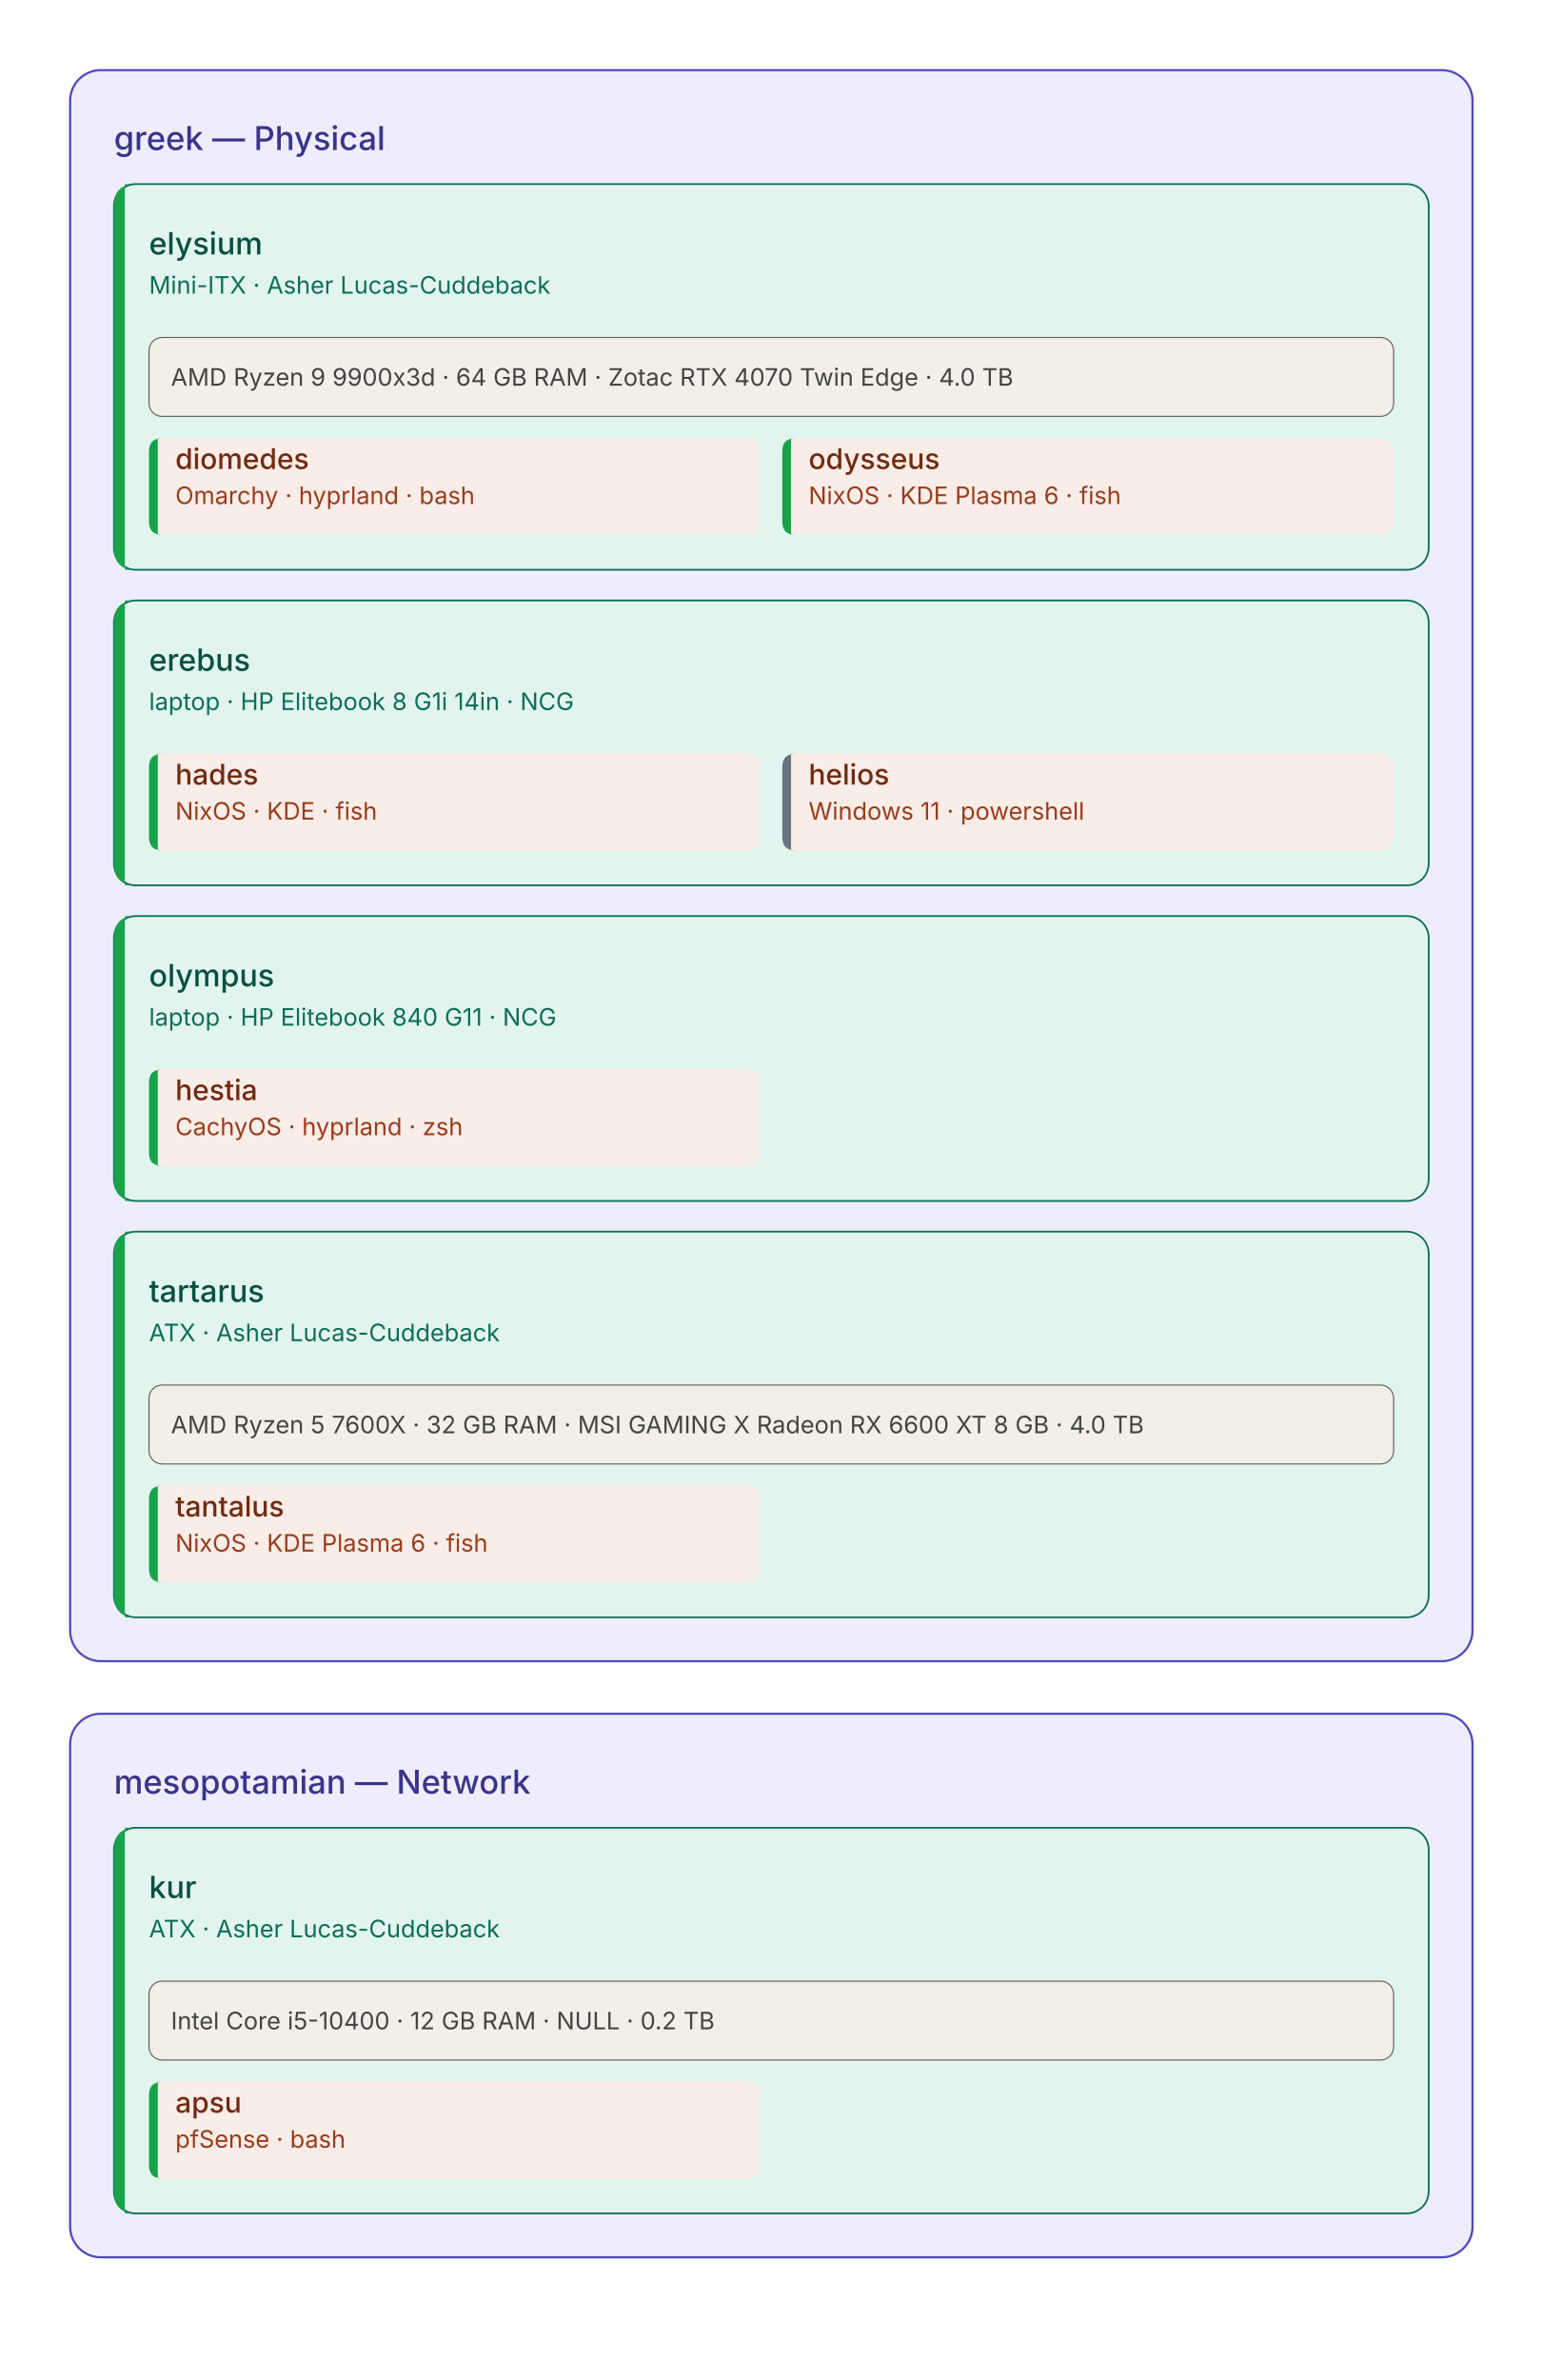
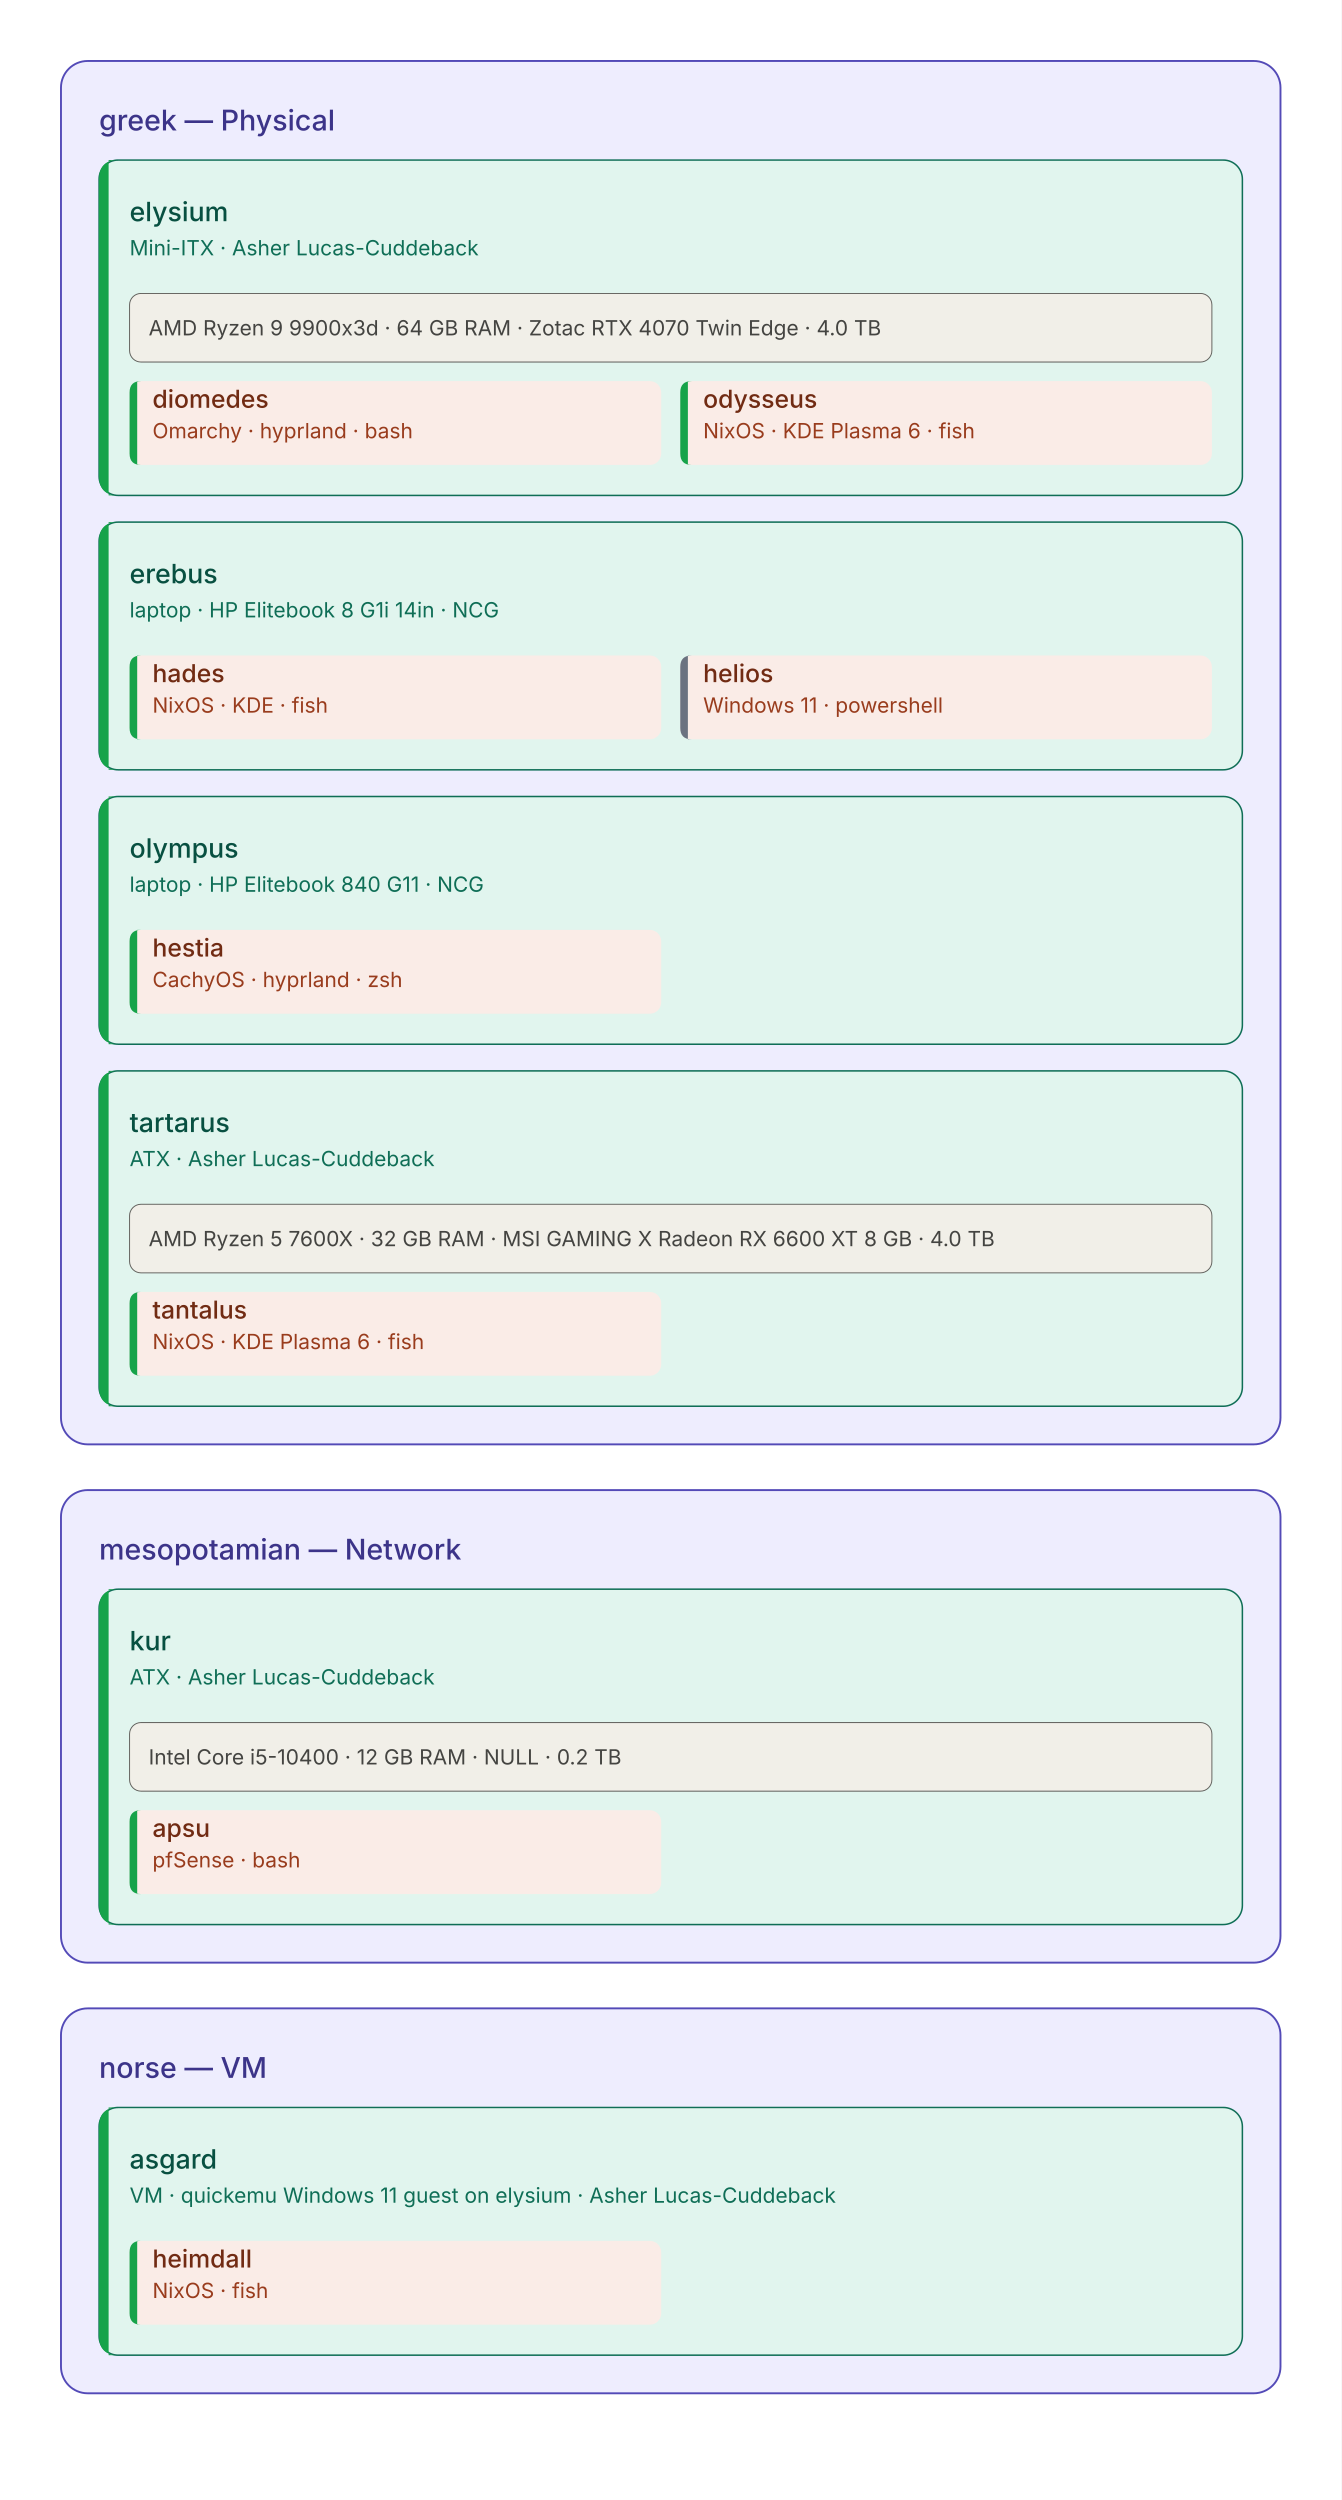
- <svg xmlns="http://www.w3.org/2000/svg" width="704" height="1086" viewBox="0 0 704 1086" font-family="system-ui, -apple-system, 'Segoe UI', sans-serif">
-   <rect width="704" height="1086" fill="#FFFFFF" />
+ <svg xmlns="http://www.w3.org/2000/svg" width="704" height="1312" viewBox="0 0 704 1312" font-family="system-ui, -apple-system, 'Segoe UI', sans-serif">
+   <rect width="704" height="1312" fill="#FFFFFF" />
  <rect x="32" y="32" width="640" height="726" rx="14" fill="#EEEDFE" stroke="#534AB7" stroke-width="1.0" />
  <text x="52" y="63" text-anchor="start" font-size="15" font-weight="500" fill="#3C3489" dominant-baseline="central">greek  —  Physical</text>
  <rect x="52" y="84" width="600" height="176" rx="10" fill="#E1F5EE" stroke="#0F6E56" stroke-width="0.8" />
  <path d="M 57,84 L 62,84 Q 52,84 52,94 L 52,250 Q 52,260 62,260 L 57,260 Z" fill="#16A34A" />
  <text x="68" y="111" text-anchor="start" font-size="14" font-weight="500" fill="#085041" dominant-baseline="central">elysium</text>
  <text x="68" y="130" text-anchor="start" font-size="11" font-weight="400" fill="#0F6E56" dominant-baseline="central">Mini-ITX  ·  Asher Lucas-Cuddeback</text>
  <rect x="68" y="154" width="568" height="36" rx="6" fill="#F1EFE8" stroke="#5F5E5A" stroke-width="0.5" />
  <text x="78" y="172" text-anchor="start" font-size="11" font-weight="400" fill="#444441" dominant-baseline="central">AMD Ryzen 9 9900x3d  ·  64 GB RAM  ·  Zotac RTX 4070 Twin Edge  ·  4.0 TB</text>
  <rect x="68" y="200" width="279" height="44" rx="6" fill="#FAECE7" stroke="none" stroke-width="1.0" />
  <path d="M 72,200 L 74,200 Q 68,200 68,206 L 68,238 Q 68,244 74,244 L 72,244 Z" fill="#16A34A" />
  <text x="80" y="214" text-anchor="start" font-size="13" font-weight="500" fill="#712B13" dominant-baseline="auto">diomedes</text>
  <text x="80" y="230" text-anchor="start" font-size="11" font-weight="400" fill="#993C1D" dominant-baseline="auto">Omarchy  ·  hyprland  ·  bash</text>
  <rect x="357" y="200" width="279" height="44" rx="6" fill="#FAECE7" stroke="none" stroke-width="1.0" />
  <path d="M 361,200 L 363,200 Q 357,200 357,206 L 357,238 Q 357,244 363,244 L 361,244 Z" fill="#16A34A" />
  <text x="369" y="214" text-anchor="start" font-size="13" font-weight="500" fill="#712B13" dominant-baseline="auto">odysseus</text>
  <text x="369" y="230" text-anchor="start" font-size="11" font-weight="400" fill="#993C1D" dominant-baseline="auto">NixOS  ·  KDE Plasma 6  ·  fish</text>
  <rect x="52" y="274" width="600" height="130" rx="10" fill="#E1F5EE" stroke="#0F6E56" stroke-width="0.8" />
  <path d="M 57,274 L 62,274 Q 52,274 52,284 L 52,394 Q 52,404 62,404 L 57,404 Z" fill="#16A34A" />
  <text x="68" y="301" text-anchor="start" font-size="14" font-weight="500" fill="#085041" dominant-baseline="central">erebus</text>
  <text x="68" y="320" text-anchor="start" font-size="11" font-weight="400" fill="#0F6E56" dominant-baseline="central">laptop  ·  HP Elitebook 8 G1i 14in  ·  NCG</text>
  <rect x="68" y="344" width="279" height="44" rx="6" fill="#FAECE7" stroke="none" stroke-width="1.0" />
  <path d="M 72,344 L 74,344 Q 68,344 68,350 L 68,382 Q 68,388 74,388 L 72,388 Z" fill="#16A34A" />
  <text x="80" y="358" text-anchor="start" font-size="13" font-weight="500" fill="#712B13" dominant-baseline="auto">hades</text>
  <text x="80" y="374" text-anchor="start" font-size="11" font-weight="400" fill="#993C1D" dominant-baseline="auto">NixOS  ·  KDE  ·  fish</text>
  <rect x="357" y="344" width="279" height="44" rx="6" fill="#FAECE7" stroke="none" stroke-width="1.0" />
  <path d="M 361,344 L 363,344 Q 357,344 357,350 L 357,382 Q 357,388 363,388 L 361,388 Z" fill="#6B7280" />
  <text x="369" y="358" text-anchor="start" font-size="13" font-weight="500" fill="#712B13" dominant-baseline="auto">helios</text>
  <text x="369" y="374" text-anchor="start" font-size="11" font-weight="400" fill="#993C1D" dominant-baseline="auto">Windows 11  ·  powershell</text>
  <rect x="52" y="418" width="600" height="130" rx="10" fill="#E1F5EE" stroke="#0F6E56" stroke-width="0.8" />
  <path d="M 57,418 L 62,418 Q 52,418 52,428 L 52,538 Q 52,548 62,548 L 57,548 Z" fill="#16A34A" />
  <text x="68" y="445" text-anchor="start" font-size="14" font-weight="500" fill="#085041" dominant-baseline="central">olympus</text>
  <text x="68" y="464" text-anchor="start" font-size="11" font-weight="400" fill="#0F6E56" dominant-baseline="central">laptop  ·  HP Elitebook 840 G11  ·  NCG</text>
  <rect x="68" y="488" width="279" height="44" rx="6" fill="#FAECE7" stroke="none" stroke-width="1.0" />
  <path d="M 72,488 L 74,488 Q 68,488 68,494 L 68,526 Q 68,532 74,532 L 72,532 Z" fill="#16A34A" />
  <text x="80" y="502" text-anchor="start" font-size="13" font-weight="500" fill="#712B13" dominant-baseline="auto">hestia</text>
  <text x="80" y="518" text-anchor="start" font-size="11" font-weight="400" fill="#993C1D" dominant-baseline="auto">CachyOS  ·  hyprland  ·  zsh</text>
  <rect x="52" y="562" width="600" height="176" rx="10" fill="#E1F5EE" stroke="#0F6E56" stroke-width="0.8" />
  <path d="M 57,562 L 62,562 Q 52,562 52,572 L 52,728 Q 52,738 62,738 L 57,738 Z" fill="#16A34A" />
  <text x="68" y="589" text-anchor="start" font-size="14" font-weight="500" fill="#085041" dominant-baseline="central">tartarus</text>
  <text x="68" y="608" text-anchor="start" font-size="11" font-weight="400" fill="#0F6E56" dominant-baseline="central">ATX  ·  Asher Lucas-Cuddeback</text>
  <rect x="68" y="632" width="568" height="36" rx="6" fill="#F1EFE8" stroke="#5F5E5A" stroke-width="0.5" />
  <text x="78" y="650" text-anchor="start" font-size="11" font-weight="400" fill="#444441" dominant-baseline="central">AMD Ryzen 5 7600X  ·  32 GB RAM  ·  MSI GAMING X Radeon RX 6600 XT 8 GB  ·  4.0 TB</text>
  <rect x="68" y="678" width="279" height="44" rx="6" fill="#FAECE7" stroke="none" stroke-width="1.0" />
  <path d="M 72,678 L 74,678 Q 68,678 68,684 L 68,716 Q 68,722 74,722 L 72,722 Z" fill="#16A34A" />
  <text x="80" y="692" text-anchor="start" font-size="13" font-weight="500" fill="#712B13" dominant-baseline="auto">tantalus</text>
  <text x="80" y="708" text-anchor="start" font-size="11" font-weight="400" fill="#993C1D" dominant-baseline="auto">NixOS  ·  KDE Plasma 6  ·  fish</text>
  <rect x="32" y="782" width="640" height="248" rx="14" fill="#EEEDFE" stroke="#534AB7" stroke-width="1.0" />
  <text x="52" y="813" text-anchor="start" font-size="15" font-weight="500" fill="#3C3489" dominant-baseline="central">mesopotamian  —  Network</text>
  <rect x="52" y="834" width="600" height="176" rx="10" fill="#E1F5EE" stroke="#0F6E56" stroke-width="0.8" />
  <path d="M 57,834 L 62,834 Q 52,834 52,844 L 52,1000 Q 52,1010 62,1010 L 57,1010 Z" fill="#16A34A" />
  <text x="68" y="861" text-anchor="start" font-size="14" font-weight="500" fill="#085041" dominant-baseline="central">kur</text>
  <text x="68" y="880" text-anchor="start" font-size="11" font-weight="400" fill="#0F6E56" dominant-baseline="central">ATX  ·  Asher Lucas-Cuddeback</text>
  <rect x="68" y="904" width="568" height="36" rx="6" fill="#F1EFE8" stroke="#5F5E5A" stroke-width="0.5" />
  <text x="78" y="922" text-anchor="start" font-size="11" font-weight="400" fill="#444441" dominant-baseline="central">Intel Core i5-10400  ·  12 GB RAM  ·  NULL  ·  0.2 TB</text>
  <rect x="68" y="950" width="279" height="44" rx="6" fill="#FAECE7" stroke="none" stroke-width="1.0" />
  <path d="M 72,950 L 74,950 Q 68,950 68,956 L 68,988 Q 68,994 74,994 L 72,994 Z" fill="#16A34A" />
  <text x="80" y="964" text-anchor="start" font-size="13" font-weight="500" fill="#712B13" dominant-baseline="auto">apsu</text>
  <text x="80" y="980" text-anchor="start" font-size="11" font-weight="400" fill="#993C1D" dominant-baseline="auto">pfSense  ·  bash</text>
+   <rect x="32" y="1054" width="640" height="202" rx="14" fill="#EEEDFE" stroke="#534AB7" stroke-width="1.0" />
+   <text x="52" y="1085" text-anchor="start" font-size="15" font-weight="500" fill="#3C3489" dominant-baseline="central">norse  —  VM</text>
+   <rect x="52" y="1106" width="600" height="130" rx="10" fill="#E1F5EE" stroke="#0F6E56" stroke-width="0.8" />
+   <path d="M 57,1106 L 62,1106 Q 52,1106 52,1116 L 52,1226 Q 52,1236 62,1236 L 57,1236 Z" fill="#16A34A" />
+   <text x="68" y="1133" text-anchor="start" font-size="14" font-weight="500" fill="#085041" dominant-baseline="central">asgard</text>
+   <text x="68" y="1152" text-anchor="start" font-size="11" font-weight="400" fill="#0F6E56" dominant-baseline="central">VM  ·  quickemu Windows 11 guest on elysium  ·  Asher Lucas-Cuddeback</text>
+   <rect x="68" y="1176" width="279" height="44" rx="6" fill="#FAECE7" stroke="none" stroke-width="1.0" />
+   <path d="M 72,1176 L 74,1176 Q 68,1176 68,1182 L 68,1214 Q 68,1220 74,1220 L 72,1220 Z" fill="#16A34A" />
+   <text x="80" y="1190" text-anchor="start" font-size="13" font-weight="500" fill="#712B13" dominant-baseline="auto">heimdall</text>
+   <text x="80" y="1206" text-anchor="start" font-size="11" font-weight="400" fill="#993C1D" dominant-baseline="auto">NixOS  ·  fish</text>
</svg>
